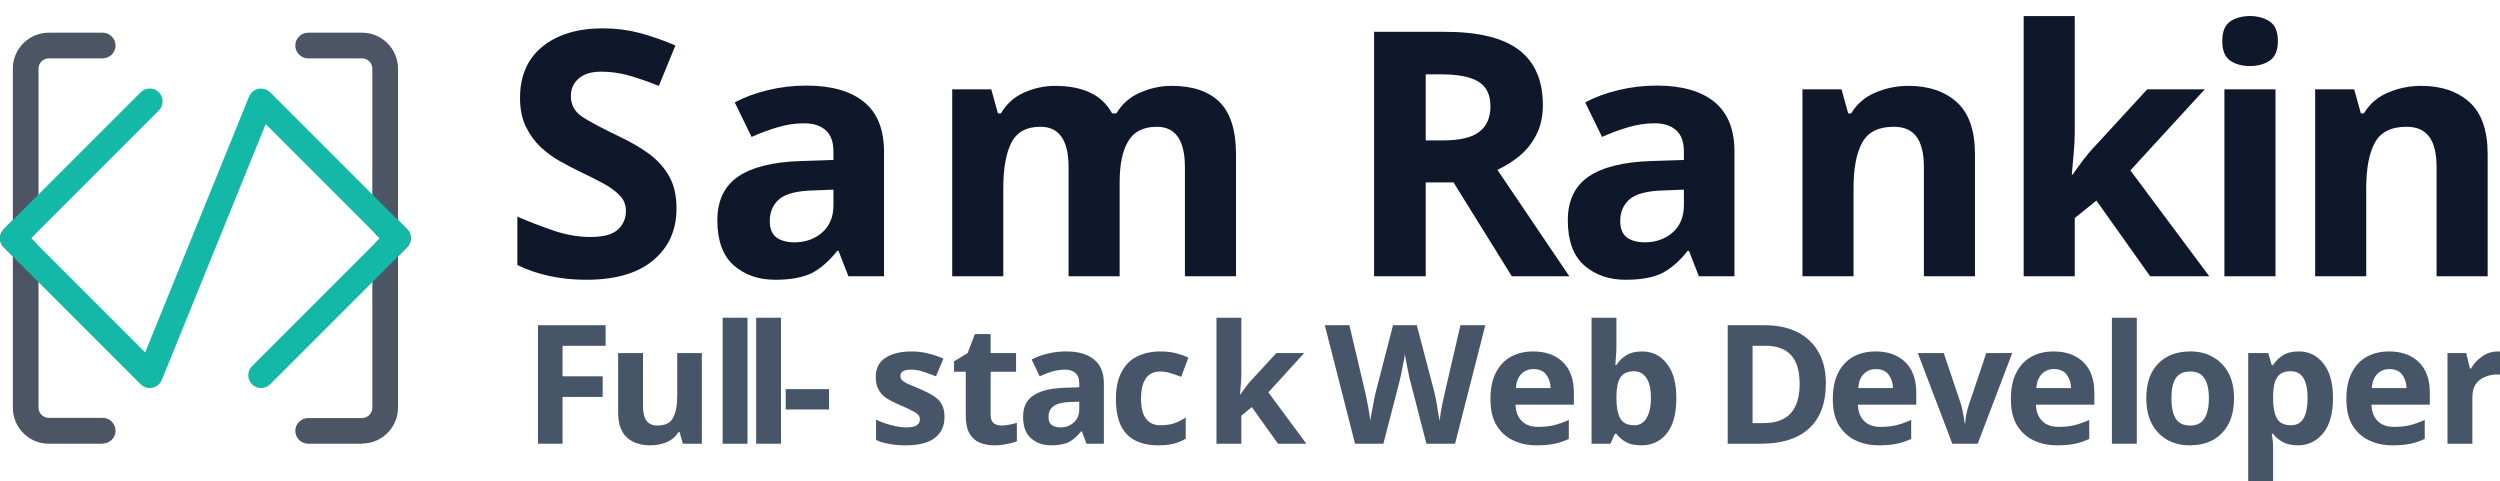
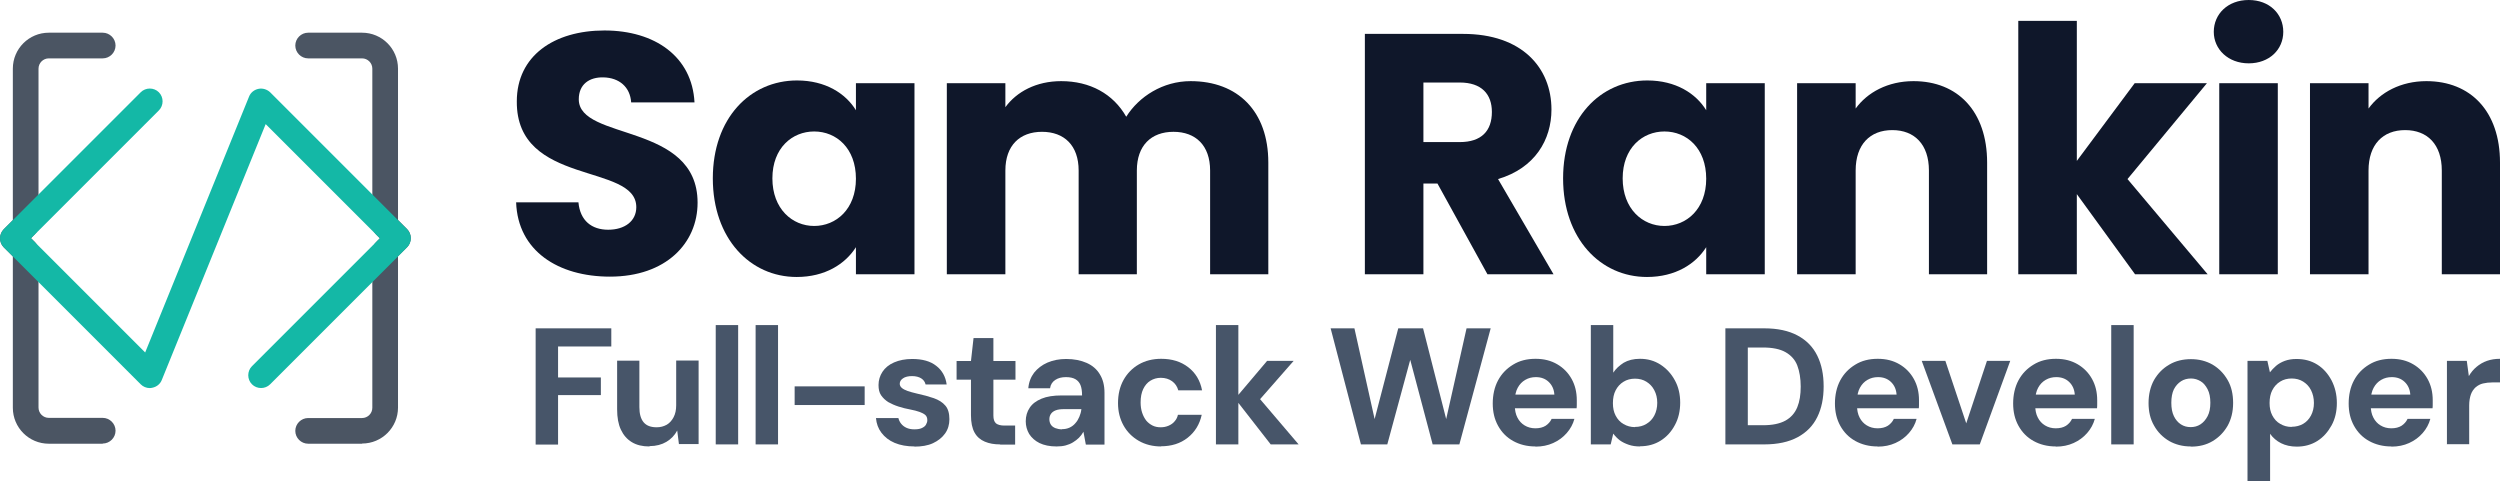
<svg xmlns="http://www.w3.org/2000/svg" id="icon-dark" viewBox="0 0 146.04 28.09">
  <g>
    <path d="m6,25.92h-3.15c-1.16,0-2.1-.94-2.1-2.1v-8.84l-.53-.53c-.29-.29-.29-.77,0-1.06l.53-.53V4.01c0-1.16.94-2.1,2.1-2.1h3.15c.41,0,.75.34.75.75s-.34.75-.75.75h-3.15c-.33,0-.6.27-.6.6v9.15c0,.2-.08.39-.22.53l-.22.22.22.22c.14.14.22.33.22.53v9.15c0,.33.27.6.6.6h3.15c.41,0,.75.34.75.75s-.34.75-.75.75Z" fill="#4b5563" stroke-width="0" />
    <path d="m21.15,25.92h-3.15c-.41,0-.75-.34-.75-.75s.34-.75.75-.75h3.15c.33,0,.6-.27.6-.6v-9.15c0-.2.08-.39.22-.53l.22-.22-.22-.22c-.14-.14-.22-.33-.22-.53V4.01c0-.33-.27-.6-.6-.6h-3.15c-.41,0-.75-.34-.75-.75s.34-.75.75-.75h3.15c1.16,0,2.1.94,2.1,2.1v8.84l.53.53c.29.29.29.77,0,1.06l-.53.53v8.84c0,1.16-.94,2.1-2.1,2.1Z" fill="#4b5563" stroke-width="0" />
    <path d="m8.75,22.67c-.2,0-.39-.08-.53-.22L.22,14.45c-.29-.29-.29-.77,0-1.06l8-8c.29-.29.77-.29,1.06,0s.29.77,0,1.06L1.81,13.92l6.67,6.67,6.07-14.95c.09-.23.3-.4.55-.45.24-.05.5.03.68.2l8,8c.29.29.29.77,0,1.06l-8,8c-.29.29-.77.29-1.06,0s-.29-.77,0-1.06l7.47-7.47-6.67-6.67-6.07,14.95c-.09.23-.3.4-.55.45-.05.01-.1.02-.15.02Z" fill="#14b8a6" stroke-width="0" />
  </g>
-   <text transform="translate(29.3 16.14)" fill="#0f172a" font-family="Poppins-Bold, Poppins" font-size="20" font-weight="700">
-     <tspan x="0" y="0" letter-spacing="-.03em">S</tspan>
-     <tspan x="11.76" y="0" letter-spacing="-.03em">a</tspan>
-     <tspan x="24.76" y="0" letter-spacing="-.03em">m </tspan>
-     <tspan x="49.17" y="0" letter-spacing="-.04em">R</tspan>
-     <tspan x="61.44" y="0" letter-spacing="-.03em">a</tspan>
-     <tspan x="74.43" y="0" letter-spacing="-.03em">n</tspan>
-     <tspan x="87.35" y="0" letter-spacing="-.03em">k</tspan>
-     <tspan x="99.08" y="0" letter-spacing="-.03em">i</tspan>
-     <tspan x="104.38" y="0" letter-spacing="-.03em">n</tspan>
-   </text>
-   <text transform="translate(30.55 25.92)" fill="#475569" font-family="DMSans-Bold, 'DM Sans'" font-size="9.69" font-variation-settings="'opsz' 14, 'wght' 700" font-weight="700">
-     <tspan x="0" y="0" letter-spacing="-.06em">F</tspan>
-     <tspan x="4.84" y="0" letter-spacing="-.03em">ul</tspan>
-     <tspan x="12.87" y="0" letter-spacing="-.04em">l</tspan>
-     <tspan x="15.05" y="0" letter-spacing="-.05em">-</tspan>
-     <tspan x="20.17" y="0" letter-spacing="-.04em">s</tspan>
-     <tspan x="24.96" y="0" letter-spacing="-.04em">t</tspan>
-     <tspan x="28.81" y="0" letter-spacing="-.03em">a</tspan>
-     <tspan x="34.2" y="0" letter-spacing="-.03em">c</tspan>
-     <tspan x="39.76" y="0" letter-spacing="-.04em">k </tspan>
-     <tspan x="46.84" y="0" letter-spacing="-.06em">W</tspan>
-     <tspan x="56.08" y="0" letter-spacing="-.03em">e</tspan>
-     <tspan x="61.67" y="0" letter-spacing="-.04em">b </tspan>
-     <tspan x="69.5" y="0" letter-spacing="-.03em">D</tspan>
-     <tspan x="76.08" y="0" letter-spacing="-.04em">e</tspan>
-     <tspan x="81.48" y="0" letter-spacing="-.05em">v</tspan>
-     <tspan x="86.48" y="0" letter-spacing="-.03em">e</tspan>
-     <tspan x="92.07" y="0" letter-spacing="-.03em">l</tspan>
-     <tspan x="94.39" y="0" letter-spacing="-.03em">o</tspan>
-     <tspan x="100.03" y="0" letter-spacing="-.03em">p</tspan>
-     <tspan x="106.08" y="0" letter-spacing="-.03em">e</tspan>
-     <tspan x="111.67" y="0" letter-spacing="-.04em">r</tspan>
-   </text>
+   <g>
+     <path d="m30.15,11.82h3.64c.1,1.08.78,1.6,1.74,1.6s1.64-.5,1.64-1.32c0-2.6-7.02-1.2-6.98-6.18,0-2.66,2.18-4.14,5.12-4.14s5.12,1.52,5.26,4.2h-3.7c-.06-.9-.7-1.44-1.62-1.46-.82-.02-1.44.4-1.44,1.28,0,2.44,6.94,1.34,6.94,6.04,0,2.36-1.84,4.32-5.12,4.32-3.02,0-5.38-1.5-5.48-4.34Z" fill="#0f172a" stroke-width="0" />
+     <path d="m46.56,4.7c1.66,0,2.84.76,3.44,1.74v-1.58h3.42v11.16h-3.42v-1.58c-.62.98-1.8,1.74-3.46,1.74-2.72,0-4.9-2.24-4.9-5.76s2.18-5.72,4.92-5.72Zm1,2.98c-1.28,0-2.44.96-2.44,2.74s1.16,2.78,2.44,2.78,2.44-.98,2.44-2.76-1.14-2.76-2.44-2.76Z" fill="#0f172a" stroke-width="0" />
+     <path d="m68.55,7.7c-1.3,0-2.14.8-2.14,2.26v6.06h-3.4v-6.06c0-1.46-.84-2.26-2.14-2.26s-2.14.8-2.14,2.26v6.06h-3.42V4.86h3.42v1.4c.66-.9,1.8-1.52,3.26-1.52,1.68,0,3.04.74,3.8,2.08.74-1.18,2.14-2.08,3.76-2.08,2.76,0,4.54,1.76,4.54,4.76v6.52h-3.4v-6.06c0-1.46-.84-2.26-2.14-2.26Z" fill="#0f172a" stroke-width="0" />
+     <path d="m90.63,6.4c0,1.76-.96,3.42-3.12,4.06l3.24,5.56h-3.86l-2.92-5.3h-.82v5.3h-3.42V1.98h5.74c3.44,0,5.16,1.98,5.16,4.42Zm-5.36-1.58h-2.12v3.48h2.12c1.28,0,1.88-.66,1.88-1.76,0-1.04-.6-1.72-1.88-1.72Z" fill="#0f172a" stroke-width="0" />
+     <path d="m96.23,4.7c1.66,0,2.84.76,3.44,1.74v-1.58h3.42v11.16h-3.42v-1.58c-.62.98-1.8,1.74-3.46,1.74-2.72,0-4.9-2.24-4.9-5.76s2.18-5.72,4.92-5.72Zm1,2.98c-1.28,0-2.44.96-2.44,2.74s1.16,2.78,2.44,2.78,2.44-.98,2.44-2.76-1.14-2.76-2.44-2.76Z" fill="#0f172a" stroke-width="0" />
+     <path d="m110.54,7.6c-1.3,0-2.14.84-2.14,2.36v6.06h-3.42V4.86h3.42v1.48c.68-.94,1.88-1.6,3.38-1.6,2.58,0,4.3,1.76,4.3,4.76v6.52h-3.4v-6.06c0-1.52-.84-2.36-2.14-2.36Z" fill="#0f172a" stroke-width="0" />
+     <path d="m121.32,1.22v8.18l3.38-4.54h4.22l-4.64,5.6,4.68,5.56h-4.24l-3.4-4.68v4.68h-3.42V1.22h3.42Z" fill="#0f172a" stroke-width="0" />
+     <path d="m129.32,1.86c0-1.04.82-1.86,2.04-1.86s2.02.82,2.02,1.86-.82,1.84-2.02,1.84-2.04-.82-2.04-1.84Zm3.74,3v11.16h-3.42V4.86h3.42Z" fill="#0f172a" stroke-width="0" />
+     <path d="m140.5,7.6c-1.3,0-2.14.84-2.14,2.36v6.06h-3.42V4.86h3.42v1.48c.68-.94,1.88-1.6,3.38-1.6,2.58,0,4.3,1.76,4.3,4.76v6.52h-3.4v-6.06c0-1.52-.84-2.36-2.14-2.36Z" fill="#0f172a" stroke-width="0" />
+   </g>
+   <g>
+     <path d="m31.29,25.96v-6.78h4.42v1.06h-3.11v1.81h2.5v1.03h-2.5v2.89h-1.31Z" fill="#475569" stroke-width="0" />
+     <path d="m37.93,26.08c-.4,0-.74-.08-1.02-.25-.28-.17-.49-.41-.64-.73-.15-.32-.22-.71-.22-1.19v-2.84h1.3v2.71c0,.39.08.69.25.89s.42.29.76.29c.22,0,.41-.05.59-.15.17-.1.3-.25.4-.44s.15-.42.15-.69v-2.62h1.31v4.88h-1.15l-.1-.79c-.15.28-.36.5-.63.66s-.6.25-.98.25Z" fill="#475569" stroke-width="0" />
+     <path d="m41.81,25.96v-6.97h1.31v6.97h-1.31Z" fill="#475569" stroke-width="0" />
+     <path d="m44.14,25.96v-6.97h1.31v6.97h-1.31Z" fill="#475569" stroke-width="0" />
+     <path d="m46.42,23.66v-1.09h4.09v1.09h-4.09Z" fill="#475569" stroke-width="0" />
+     <path d="m53.43,26.08c-.45,0-.84-.07-1.17-.21-.33-.14-.58-.34-.77-.59-.19-.25-.29-.53-.32-.86h1.31c.03.12.08.23.16.33.08.1.18.18.31.24.13.06.28.09.46.09s.32-.02.43-.07c.11-.05.2-.11.25-.2s.08-.17.08-.26c0-.14-.04-.24-.12-.31-.08-.07-.2-.13-.34-.18s-.33-.1-.54-.14c-.23-.04-.46-.1-.68-.17-.22-.07-.42-.16-.6-.26-.17-.11-.31-.24-.42-.4s-.15-.36-.15-.6c0-.28.08-.54.23-.77.15-.23.38-.42.68-.55.3-.13.65-.2,1.06-.2.59,0,1.06.13,1.4.4.34.26.55.63.61,1.09h-1.23c-.04-.16-.12-.27-.26-.36-.13-.08-.31-.13-.53-.13s-.4.04-.53.13-.19.19-.19.32c0,.09.04.17.12.24s.2.13.34.18.33.1.54.15c.37.08.7.17.99.27.28.1.51.24.67.43.16.18.24.45.24.8,0,.31-.08.59-.25.83-.17.24-.41.43-.71.57s-.67.2-1.09.2Z" fill="#475569" stroke-width="0" />
+     <path d="m58.42,25.96c-.34,0-.63-.05-.89-.16-.26-.11-.46-.28-.6-.53-.14-.25-.21-.59-.21-1.02v-2.07h-.84v-1.09h.84l.15-1.34h1.16v1.34h1.29v1.09h-1.29v2.09c0,.22.05.37.15.46.1.08.26.13.49.13h.63v1.11h-.87Z" fill="#475569" stroke-width="0" />
+     <path d="m61.72,26.08c-.4,0-.73-.07-1-.2-.26-.13-.46-.31-.6-.53-.13-.22-.2-.47-.2-.74,0-.3.08-.57.23-.79.15-.23.38-.4.69-.53.31-.13.7-.19,1.18-.19h1.19c0-.25-.03-.45-.09-.6s-.16-.27-.3-.35c-.14-.08-.32-.12-.55-.12-.25,0-.45.05-.62.16s-.28.27-.31.49h-1.27c.03-.36.15-.66.34-.91.2-.25.46-.45.78-.59.33-.14.69-.21,1.09-.21.46,0,.86.08,1.2.23.34.15.6.38.77.67.18.29.27.65.27,1.07v3.03h-1.09l-.14-.75c-.07.13-.16.25-.26.35-.1.1-.22.19-.35.27-.13.08-.28.14-.43.18-.15.04-.33.06-.53.06Zm.32-1.01c.16,0,.31-.03.44-.09.13-.06.25-.15.34-.26.1-.11.17-.23.23-.37.06-.14.1-.28.12-.45h0s-1,0-1,0c-.21,0-.37.02-.5.07-.13.05-.22.12-.28.21-.06.09-.09.19-.09.31,0,.12.03.23.09.32.06.09.14.15.26.2.11.04.24.07.38.07Z" fill="#475569" stroke-width="0" />
+     <path d="m67.83,26.08c-.49,0-.93-.11-1.31-.33s-.68-.52-.89-.9c-.21-.38-.32-.81-.32-1.3,0-.52.11-.97.32-1.35.21-.38.51-.69.89-.91.38-.22.82-.33,1.31-.33.63,0,1.15.16,1.58.49.43.33.7.78.81,1.35h-1.39c-.06-.22-.18-.4-.36-.53-.18-.13-.4-.2-.66-.2-.23,0-.43.06-.61.17s-.32.28-.42.49c-.1.21-.15.47-.15.78,0,.22.03.42.09.6.06.18.14.33.24.46.1.12.23.22.37.29.14.07.3.1.47.1s.32-.03.46-.09c.14-.06.26-.14.35-.25.1-.11.17-.24.2-.39h1.39c-.12.55-.39,1-.82,1.34-.43.34-.95.5-1.57.5Z" fill="#475569" stroke-width="0" />
+     <path d="m71.03,25.96v-6.97h1.31v6.97h-1.31Zm3.2,0l-2.08-2.67,1.87-2.21h1.55l-2.41,2.75v-1.04s2.7,3.17,2.7,3.17h-1.63Z" fill="#475569" stroke-width="0" />
+     <path d="m79.5,25.96l-1.77-6.78h1.39l1.18,5.3,1.38-5.3h1.45l1.35,5.3,1.19-5.3h1.41l-1.83,6.78h-1.56l-1.31-4.94-1.34,4.94h-1.56Z" fill="#475569" stroke-width="0" />
+     <path d="m89.69,26.08c-.49,0-.92-.11-1.3-.32s-.67-.51-.88-.89-.31-.81-.31-1.3.1-.96.31-1.35c.21-.39.5-.69.88-.92.37-.23.81-.34,1.31-.34s.91.11,1.27.32c.36.21.64.5.84.86s.3.77.3,1.24c0,.06,0,.14,0,.22,0,.08,0,.16-.01.25h-3.95v-.8h2.65c-.02-.3-.13-.55-.33-.74-.2-.19-.45-.28-.75-.28-.23,0-.43.05-.62.16s-.33.26-.44.46c-.11.2-.17.46-.17.77v.28c0,.26.05.5.15.69.1.2.24.35.42.46.18.11.39.17.63.17s.44-.05.6-.15c.15-.1.27-.23.35-.4h1.33c-.08.3-.23.58-.45.83-.22.25-.48.44-.79.58s-.65.21-1.03.21Z" fill="#475569" stroke-width="0" />
+     <path d="m95.81,26.08c-.25,0-.47-.03-.67-.1s-.37-.15-.52-.26c-.14-.11-.27-.24-.38-.39l-.15.63h-1.16v-6.97h1.31v2.78c.15-.23.36-.42.61-.58.26-.15.57-.23.95-.23.45,0,.84.11,1.2.34.35.23.63.53.84.92.21.38.31.82.31,1.3s-.1.93-.31,1.31c-.2.38-.48.69-.83.91-.35.22-.75.33-1.21.33Zm-.3-1.14c.25,0,.48-.06.67-.18.2-.12.35-.28.46-.49.11-.21.17-.46.17-.74s-.06-.52-.17-.73c-.11-.22-.27-.38-.46-.5s-.42-.18-.67-.18-.48.06-.67.18c-.2.12-.35.29-.46.5-.11.21-.16.46-.16.75s.05.52.16.73c.11.21.26.38.46.49.2.12.42.18.67.18Z" fill="#475569" stroke-width="0" />
+     <path d="m100.79,25.96v-6.78h2.27c.78,0,1.43.14,1.95.42.52.28.9.67,1.15,1.18.25.51.37,1.1.37,1.79s-.12,1.28-.37,1.79c-.25.51-.63.9-1.15,1.18-.52.28-1.17.42-1.95.42h-2.27Zm1.31-1.12h.89c.55,0,.98-.09,1.31-.27.32-.18.55-.44.69-.78s.2-.74.2-1.21-.07-.89-.2-1.23-.37-.6-.69-.78c-.32-.18-.76-.27-1.31-.27h-.89v4.54Z" fill="#475569" stroke-width="0" />
+     <path d="m109.68,26.08c-.49,0-.92-.11-1.3-.32s-.67-.51-.88-.89-.31-.81-.31-1.3.1-.96.31-1.35c.21-.39.5-.69.88-.92.37-.23.81-.34,1.31-.34s.91.11,1.27.32c.36.21.64.5.84.86s.3.77.3,1.24c0,.06,0,.14,0,.22,0,.08,0,.16-.01.25h-3.95v-.8h2.65c-.02-.3-.13-.55-.33-.74-.2-.19-.45-.28-.75-.28-.23,0-.43.05-.62.16s-.33.26-.44.46c-.11.2-.17.46-.17.77v.28c0,.26.05.5.15.69.1.2.24.35.42.46.18.11.39.17.63.17s.44-.05.6-.15c.15-.1.27-.23.35-.4h1.33c-.08.3-.23.58-.45.83-.22.25-.48.44-.79.58s-.65.21-1.03.21Z" fill="#475569" stroke-width="0" />
+     <path d="m114.05,25.96l-1.79-4.88h1.38l1.22,3.65,1.21-3.65h1.36l-1.78,4.88h-1.59Z" fill="#475569" stroke-width="0" />
+     <path d="m120.09,26.08c-.49,0-.92-.11-1.3-.32s-.67-.51-.88-.89-.31-.81-.31-1.3.1-.96.31-1.35c.21-.39.5-.69.88-.92.37-.23.81-.34,1.31-.34s.91.11,1.27.32c.36.21.64.5.84.86s.3.77.3,1.24c0,.06,0,.14,0,.22,0,.08,0,.16-.01.25h-3.95v-.8h2.65c-.02-.3-.13-.55-.33-.74-.2-.19-.45-.28-.75-.28-.23,0-.43.05-.62.16s-.33.26-.44.46c-.11.2-.17.46-.17.77v.28c0,.26.05.5.15.69.1.2.24.35.42.46.18.11.39.17.63.17s.44-.05.6-.15c.15-.1.27-.23.35-.4h1.33c-.08.3-.23.58-.45.83-.22.25-.48.44-.79.58s-.65.21-1.03.21Z" fill="#475569" stroke-width="0" />
+     <path d="m123.33,25.96v-6.97h1.31v6.97h-1.31Z" fill="#475569" stroke-width="0" />
+     <path d="m127.97,26.08c-.47,0-.89-.11-1.26-.32-.37-.22-.67-.52-.88-.9-.22-.38-.32-.82-.32-1.32s.11-.96.32-1.34c.22-.38.51-.68.89-.9.37-.22.8-.32,1.27-.32s.89.11,1.26.32c.37.22.66.52.88.9s.32.83.32,1.34-.11.95-.32,1.33c-.22.38-.51.68-.88.9-.37.22-.79.32-1.26.32Zm0-1.13c.21,0,.4-.05.57-.16s.31-.27.42-.48.16-.47.16-.78-.05-.58-.16-.79-.24-.37-.41-.47-.35-.16-.56-.16-.41.05-.58.16c-.17.11-.31.26-.42.47-.1.21-.15.47-.15.79s.05.57.15.78c.1.21.24.37.41.48.17.11.36.16.57.16Z" fill="#475569" stroke-width="0" />
+     <path d="m131.29,28.09v-7.01h1.16l.15.67c.1-.13.22-.26.36-.38.14-.12.32-.22.51-.29s.42-.11.68-.11c.47,0,.87.11,1.22.33s.62.53.83.92c.2.39.31.83.31,1.32s-.1.93-.31,1.31c-.21.38-.48.69-.83.91s-.75.33-1.2.33c-.35,0-.66-.07-.92-.2-.26-.13-.48-.32-.64-.55v2.76h-1.31Zm2.58-3.16c.25,0,.48-.06.67-.17s.35-.28.46-.49c.11-.21.17-.45.17-.73s-.06-.53-.17-.75c-.11-.22-.27-.38-.46-.5s-.42-.18-.67-.18-.48.06-.67.18c-.2.12-.35.29-.46.5-.11.21-.16.46-.16.75s.05.52.16.73c.11.21.26.38.46.49.2.12.42.18.67.18Z" fill="#475569" stroke-width="0" />
+     <path d="m139.69,26.08c-.49,0-.92-.11-1.3-.32s-.67-.51-.88-.89-.31-.81-.31-1.3.1-.96.31-1.35c.21-.39.5-.69.88-.92.37-.23.81-.34,1.31-.34s.91.11,1.27.32c.36.21.64.5.84.86s.3.77.3,1.24c0,.06,0,.14,0,.22,0,.08,0,.16-.01.25h-3.95v-.8h2.65c-.02-.3-.13-.55-.33-.74-.2-.19-.45-.28-.75-.28-.23,0-.43.05-.62.16s-.33.26-.44.46c-.11.2-.17.46-.17.77v.28c0,.26.05.5.15.69.1.2.24.35.42.46.18.11.39.17.63.17s.44-.05.6-.15c.15-.1.27-.23.35-.4h1.33c-.08.3-.23.58-.45.83-.22.25-.48.44-.79.58s-.65.21-1.03.21Z" fill="#475569" stroke-width="0" />
+     <path d="m142.94,25.96v-4.88h1.16l.12.89c.12-.21.27-.39.45-.54.18-.15.38-.27.61-.35s.48-.12.76-.12v1.38h-.45c-.19,0-.37.02-.54.06-.17.04-.31.12-.43.22-.12.11-.22.25-.28.42-.06.17-.1.39-.1.65v2.26h-1.31Z" fill="#475569" stroke-width="0" />
+   </g>
</svg>
